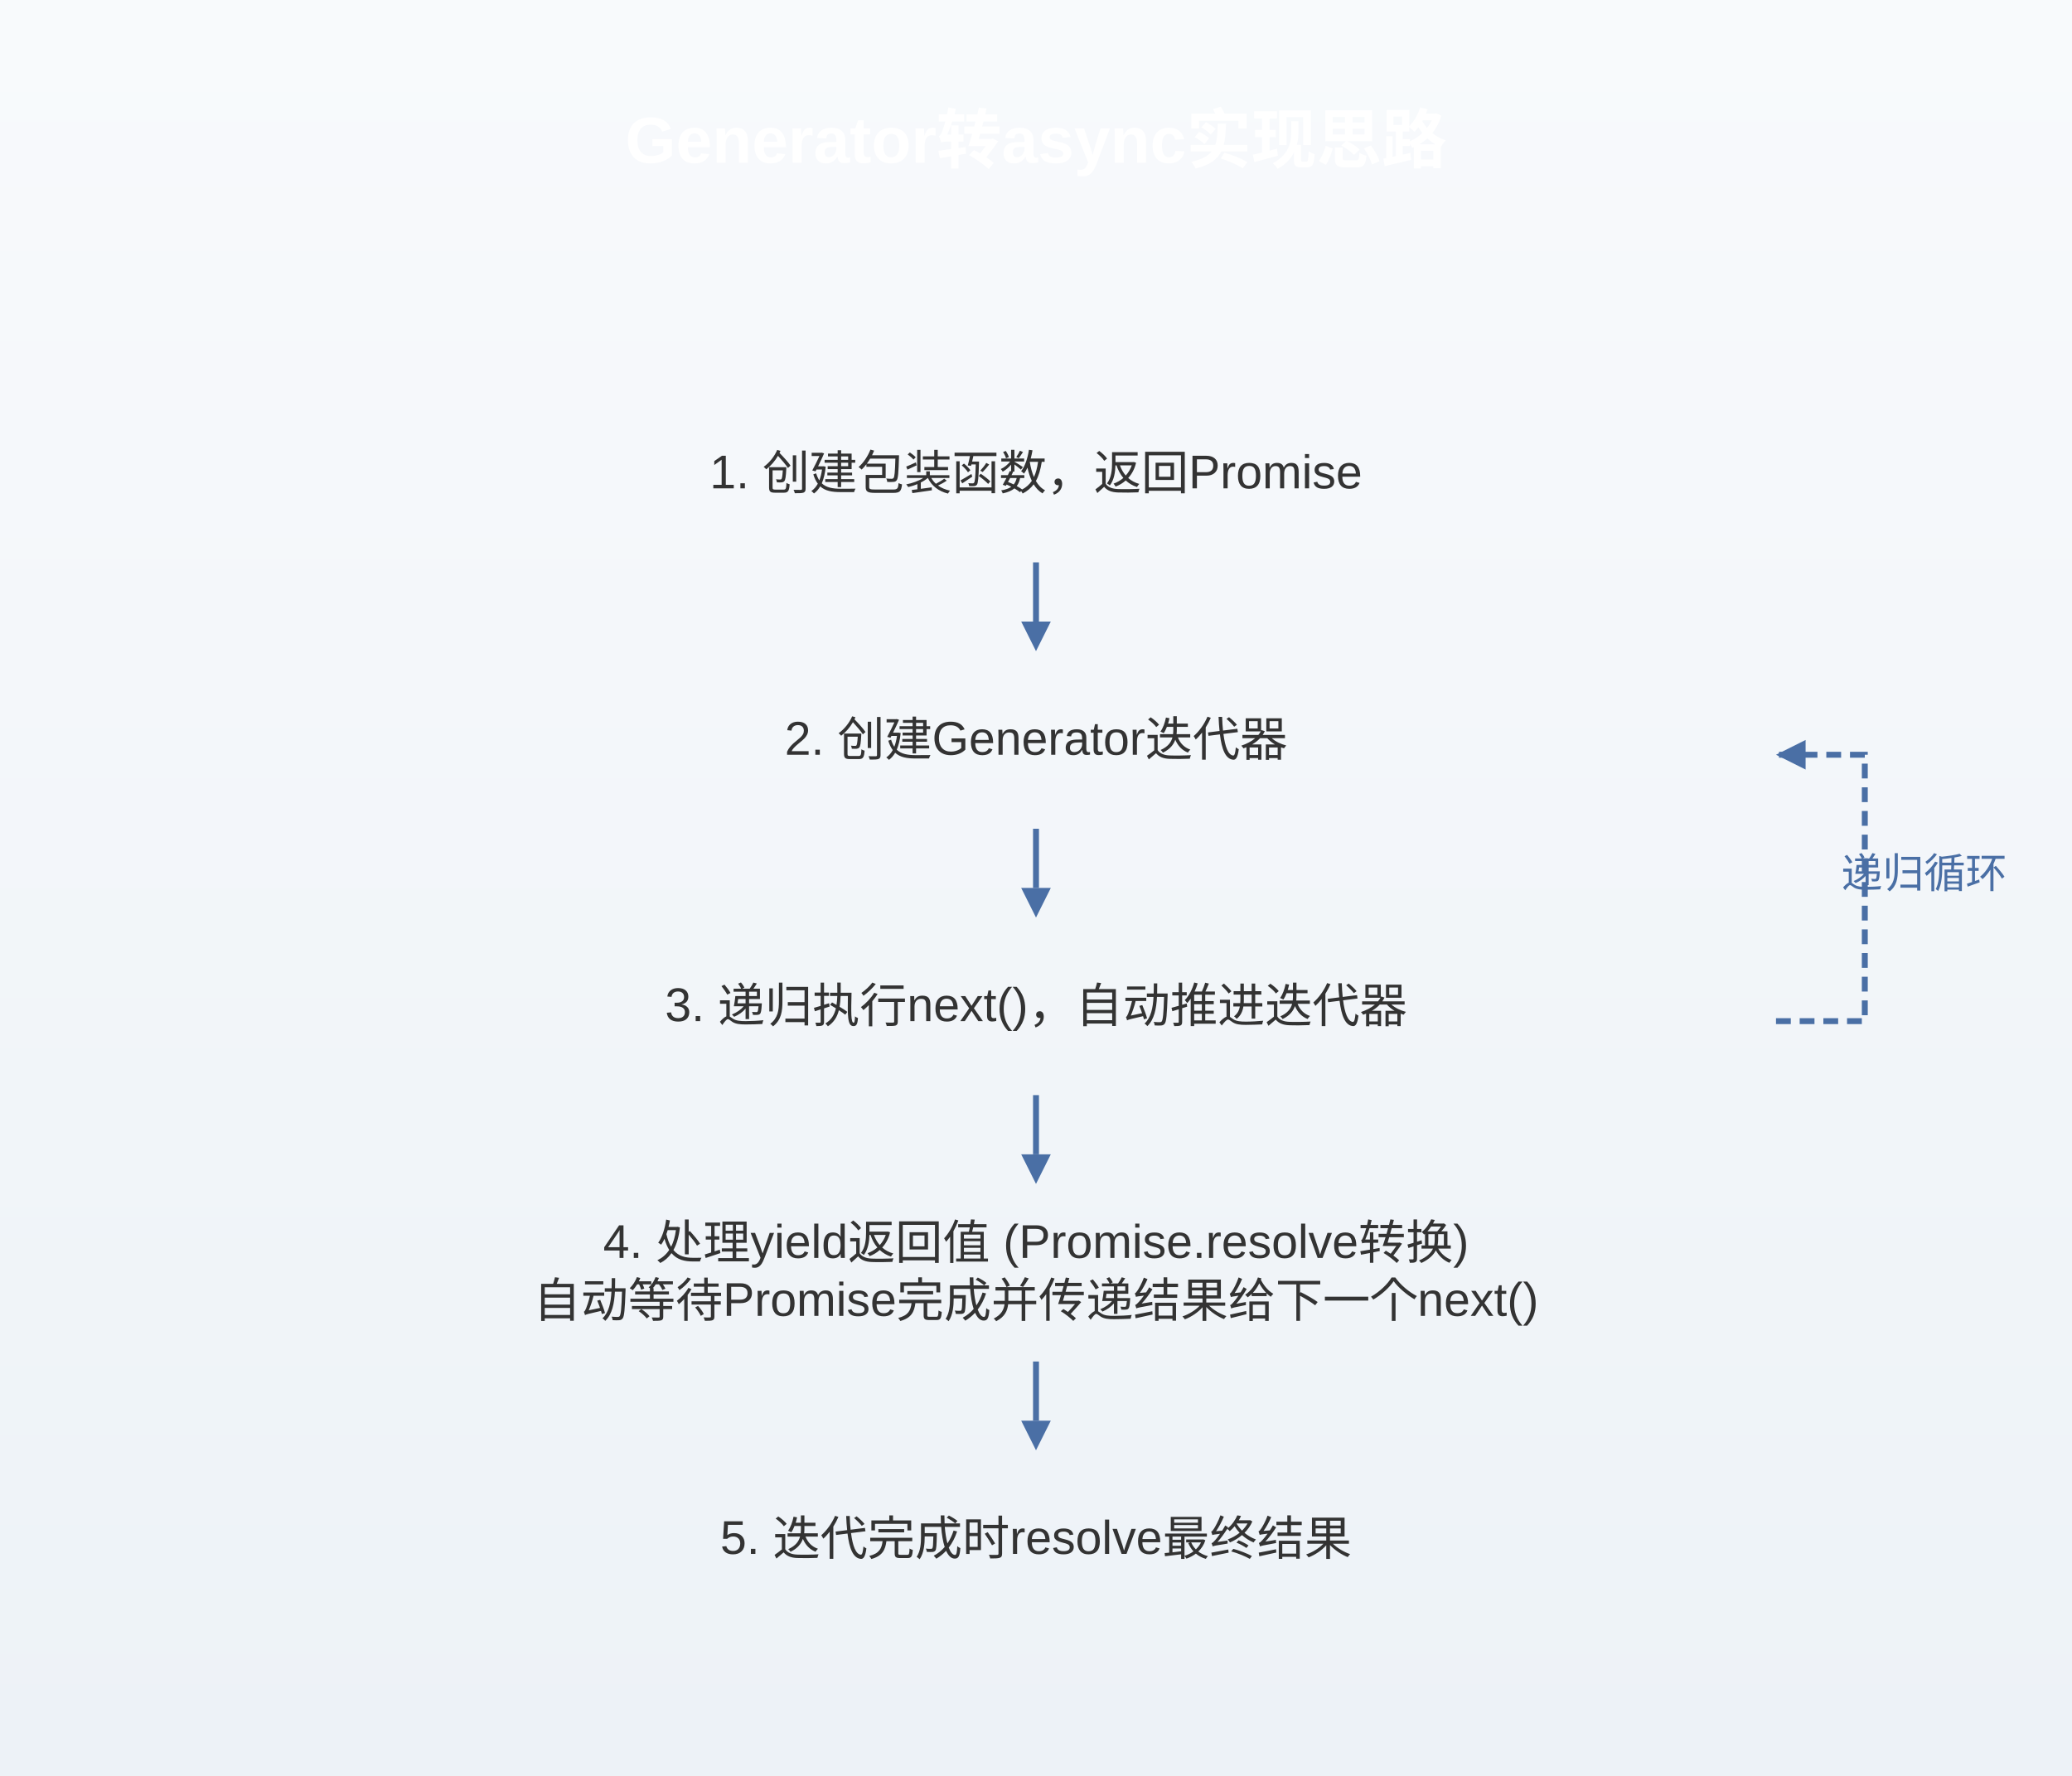
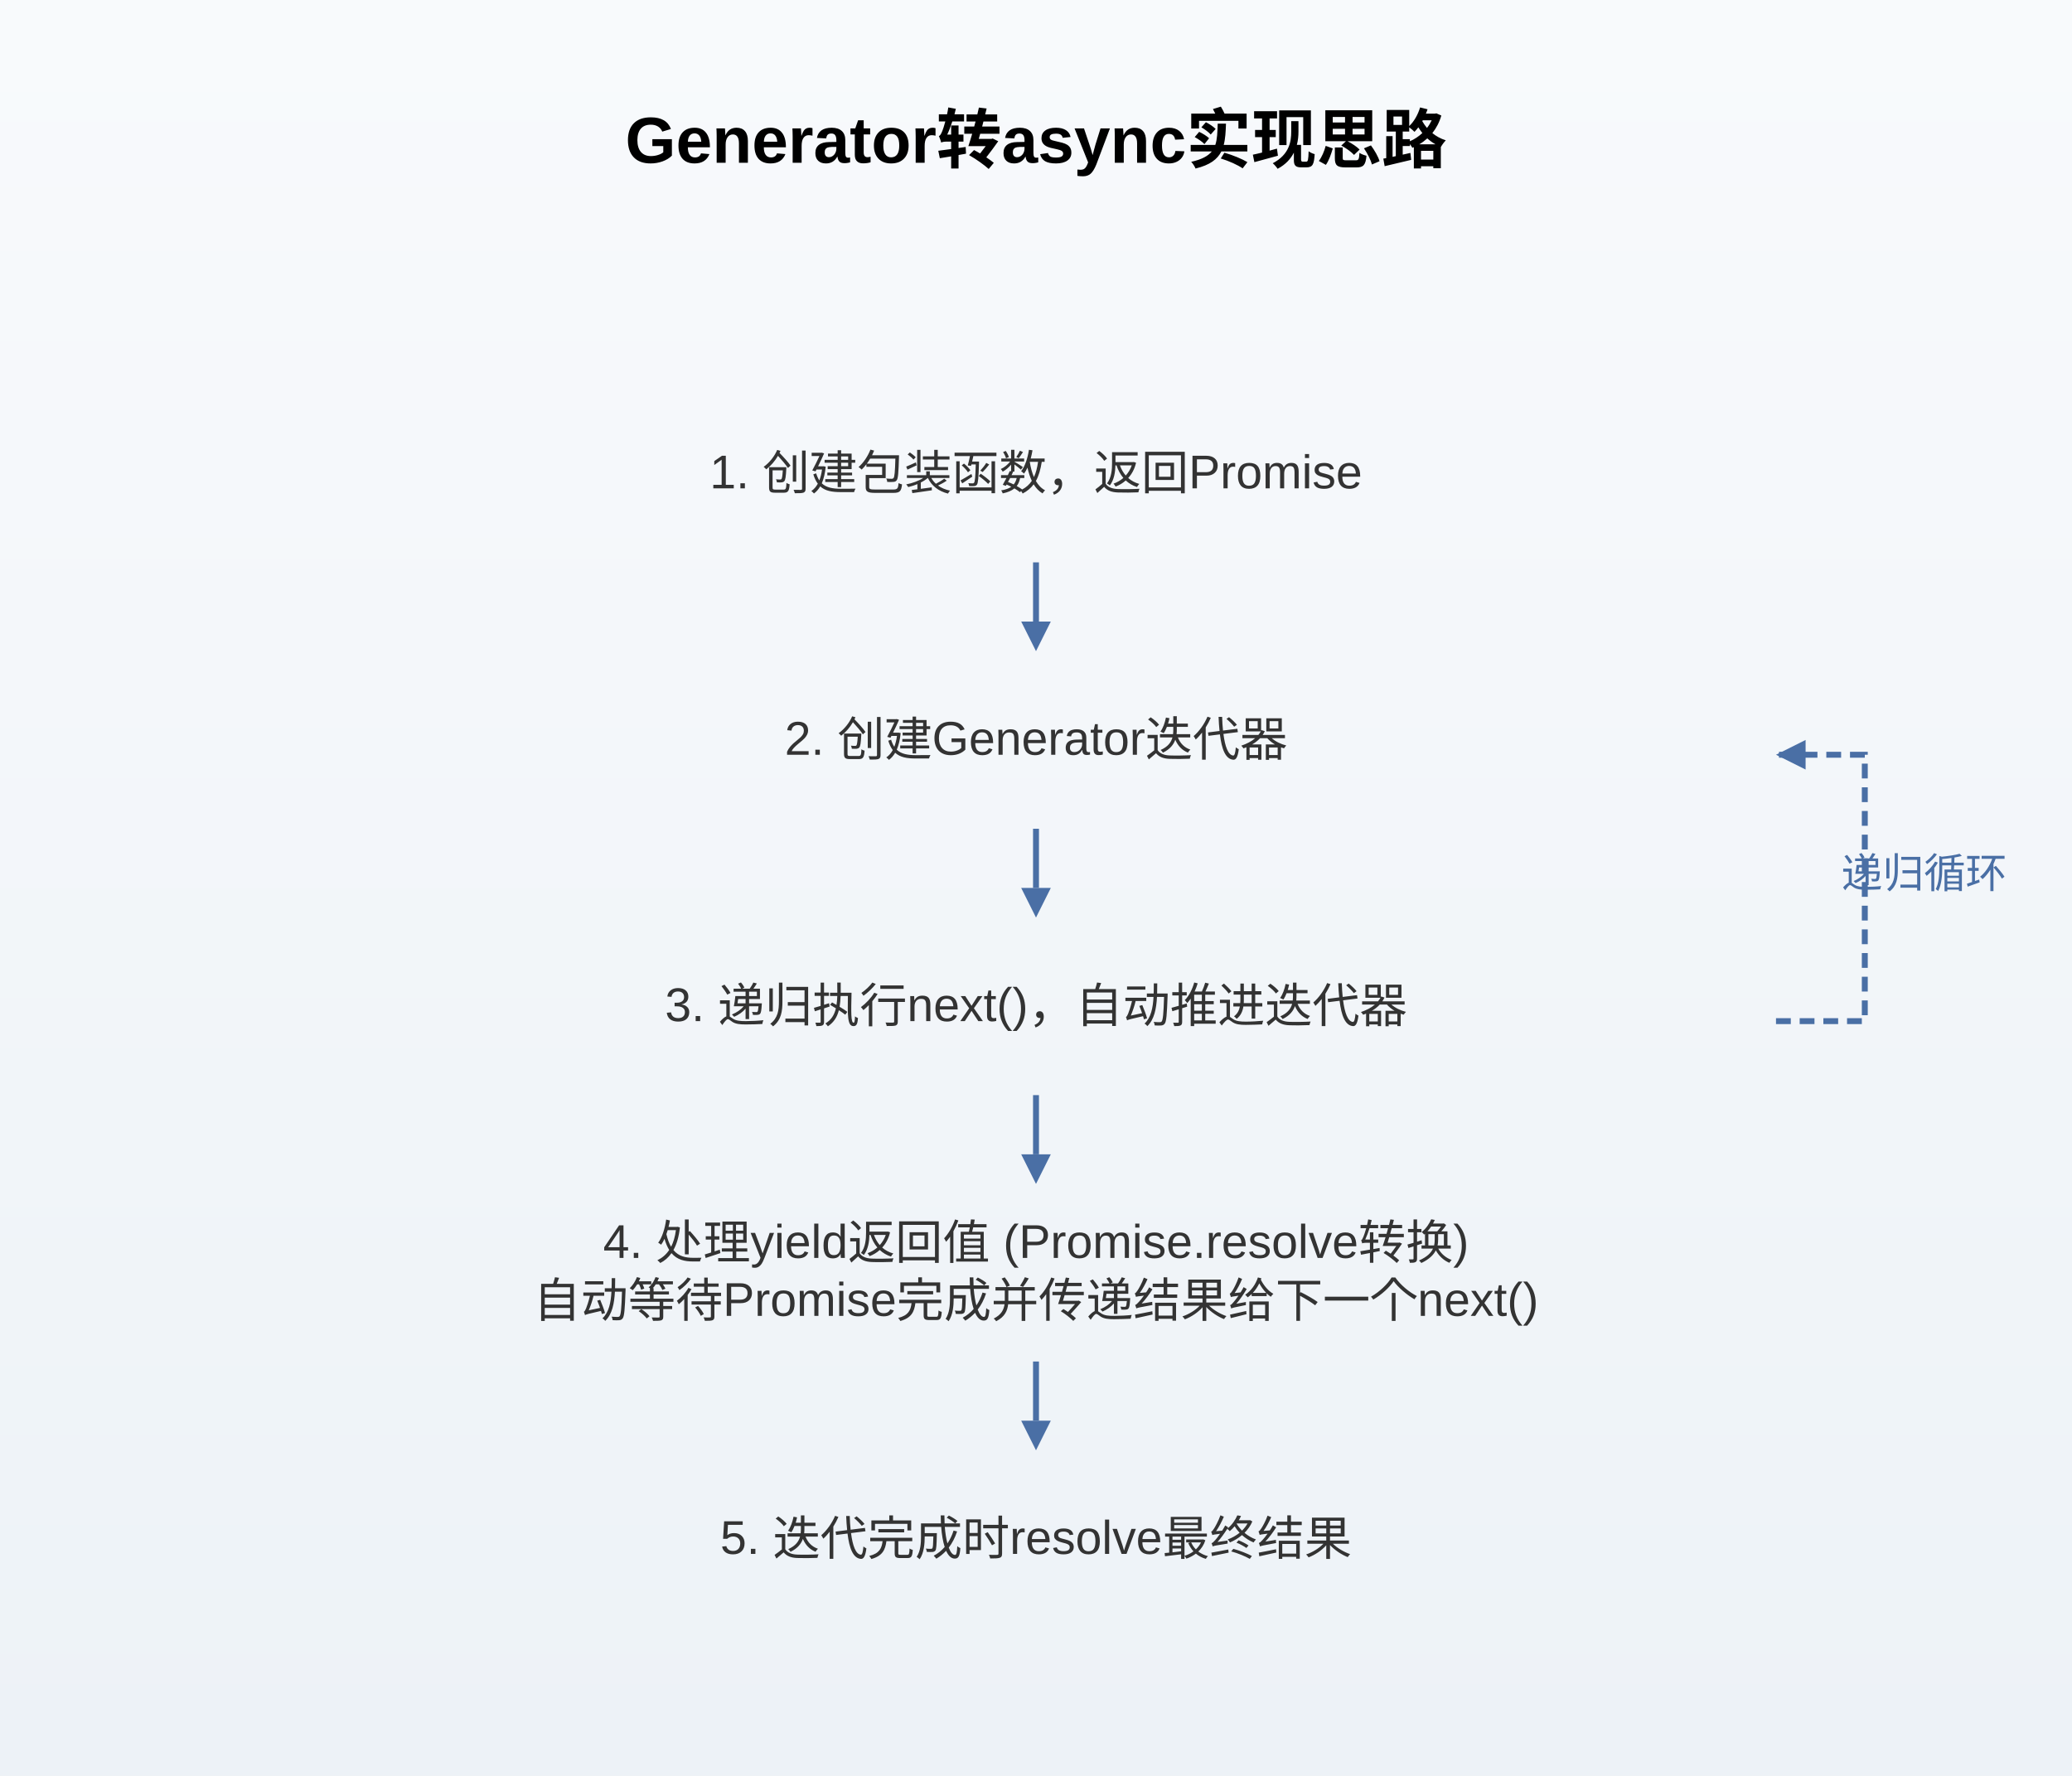
<svg xmlns="http://www.w3.org/2000/svg" width="700" height="600" viewBox="0 0 700 600">
  <defs>
    <linearGradient id="headerGradient" x1="0%" y1="0%" x2="100%" y2="0%">
      <stop offset="0%" stop-color="#4a6fa5" />
      <stop offset="100%" stop-color="#2a4d7f" />
    </linearGradient>
    <linearGradient id="boxGradient" x1="0%" y1="0%" x2="0%" y2="100%">
      <stop offset="0%" stop-color="#f5f7fa" />
      <stop offset="100%" stop-color="#e4e8ef" />
    </linearGradient>
    <linearGradient id="bgGradient" x1="0%" y1="0%" x2="0%" y2="100%">
      <stop offset="0%" stop-color="#f8fafc" />
      <stop offset="100%" stop-color="#edf2f7" />
    </linearGradient>
    <filter id="shadow" x="-2" y="-2" width="104%" height="104%">
      <feOffset result="offOut" in="SourceAlpha" dx="2" dy="2" />
      <feGaussianBlur result="blurOut" in="offOut" stdDeviation="2" />
      <feBlend in="SourceGraphic" in2="blurOut" mode="normal" />
    </filter>
  </defs>
  <rect x="0" y="0" width="700" height="600" fill="url(#bgGradient)" />
  <rect x="150" y="20" width="400" height="60" rx="5" fill="url(#headerGradient)" filter="url(#shadow)" />
-   <text x="350" y="55" font-family="Arial, sans-serif" font-size="22" font-weight="bold" fill="white" text-anchor="middle">Generator转async实现思路</text>
+   <text x="350" y="55" font-family="Arial, sans-serif" font-size="22" font-weight="bold" fill="black" text-anchor="middle">Generator转async实现思路</text>
  <rect x="50" y="100" width="600" height="450" rx="5" fill="white" stroke="#d9d9d9" stroke-width="1.5" filter="url(#shadow)" />
  <rect x="100" y="130" width="500" height="60" rx="5" fill="url(#boxGradient)" stroke="#2a4d7f" stroke-width="1.5" filter="url(#shadow)" />
  <text x="350" y="165" font-family="Arial, sans-serif" font-size="16" fill="#333" text-anchor="middle">1. 创建包装函数，返回Promise</text>
  <path d="M350 190 L350 210" stroke="#4a6fa5" stroke-width="2" fill="none" />
  <polygon points="350,220 345,210 355,210" fill="#4a6fa5" />
  <rect x="100" y="220" width="500" height="60" rx="5" fill="url(#boxGradient)" stroke="#2a4d7f" stroke-width="1.5" filter="url(#shadow)" />
  <text x="350" y="255" font-family="Arial, sans-serif" font-size="16" fill="#333" text-anchor="middle">2. 创建Generator迭代器</text>
  <path d="M350 280 L350 300" stroke="#4a6fa5" stroke-width="2" fill="none" />
  <polygon points="350,310 345,300 355,300" fill="#4a6fa5" />
  <rect x="100" y="310" width="500" height="60" rx="5" fill="url(#boxGradient)" stroke="#2a4d7f" stroke-width="1.5" filter="url(#shadow)" />
  <text x="350" y="345" font-family="Arial, sans-serif" font-size="16" fill="#333" text-anchor="middle">3. 递归执行next()，自动推进迭代器</text>
  <path d="M350 370 L350 390" stroke="#4a6fa5" stroke-width="2" fill="none" />
  <polygon points="350,400 345,390 355,390" fill="#4a6fa5" />
  <rect x="100" y="400" width="500" height="60" rx="5" fill="url(#boxGradient)" stroke="#2a4d7f" stroke-width="1.5" filter="url(#shadow)" />
  <text x="350" y="425" font-family="Arial, sans-serif" font-size="16" fill="#333" text-anchor="middle">4. 处理yield返回值 (Promise.resolve转换)</text>
  <text x="350" y="445" font-family="Arial, sans-serif" font-size="16" fill="#333" text-anchor="middle">自动等待Promise完成并传递结果给下一个next()</text>
  <path d="M600 345 L630 345 L630 255 L600 255" stroke="#4a6fa5" stroke-width="2" fill="none" stroke-dasharray="5,3" />
  <polygon points="600,255 610,250 610,260" fill="#4a6fa5" />
  <text x="650" y="300" font-family="Arial, sans-serif" font-size="14" fill="#4a6fa5" text-anchor="middle">递归循环</text>
  <path d="M350 460 L350 480" stroke="#4a6fa5" stroke-width="2" fill="none" />
  <polygon points="350,490 345,480 355,480" fill="#4a6fa5" />
  <rect x="100" y="490" width="500" height="60" rx="5" fill="url(#boxGradient)" stroke="#2a4d7f" stroke-width="1.5" filter="url(#shadow)" />
  <text x="350" y="525" font-family="Arial, sans-serif" font-size="16" fill="#333" text-anchor="middle">5. 迭代完成时resolve最终结果</text>
</svg>
